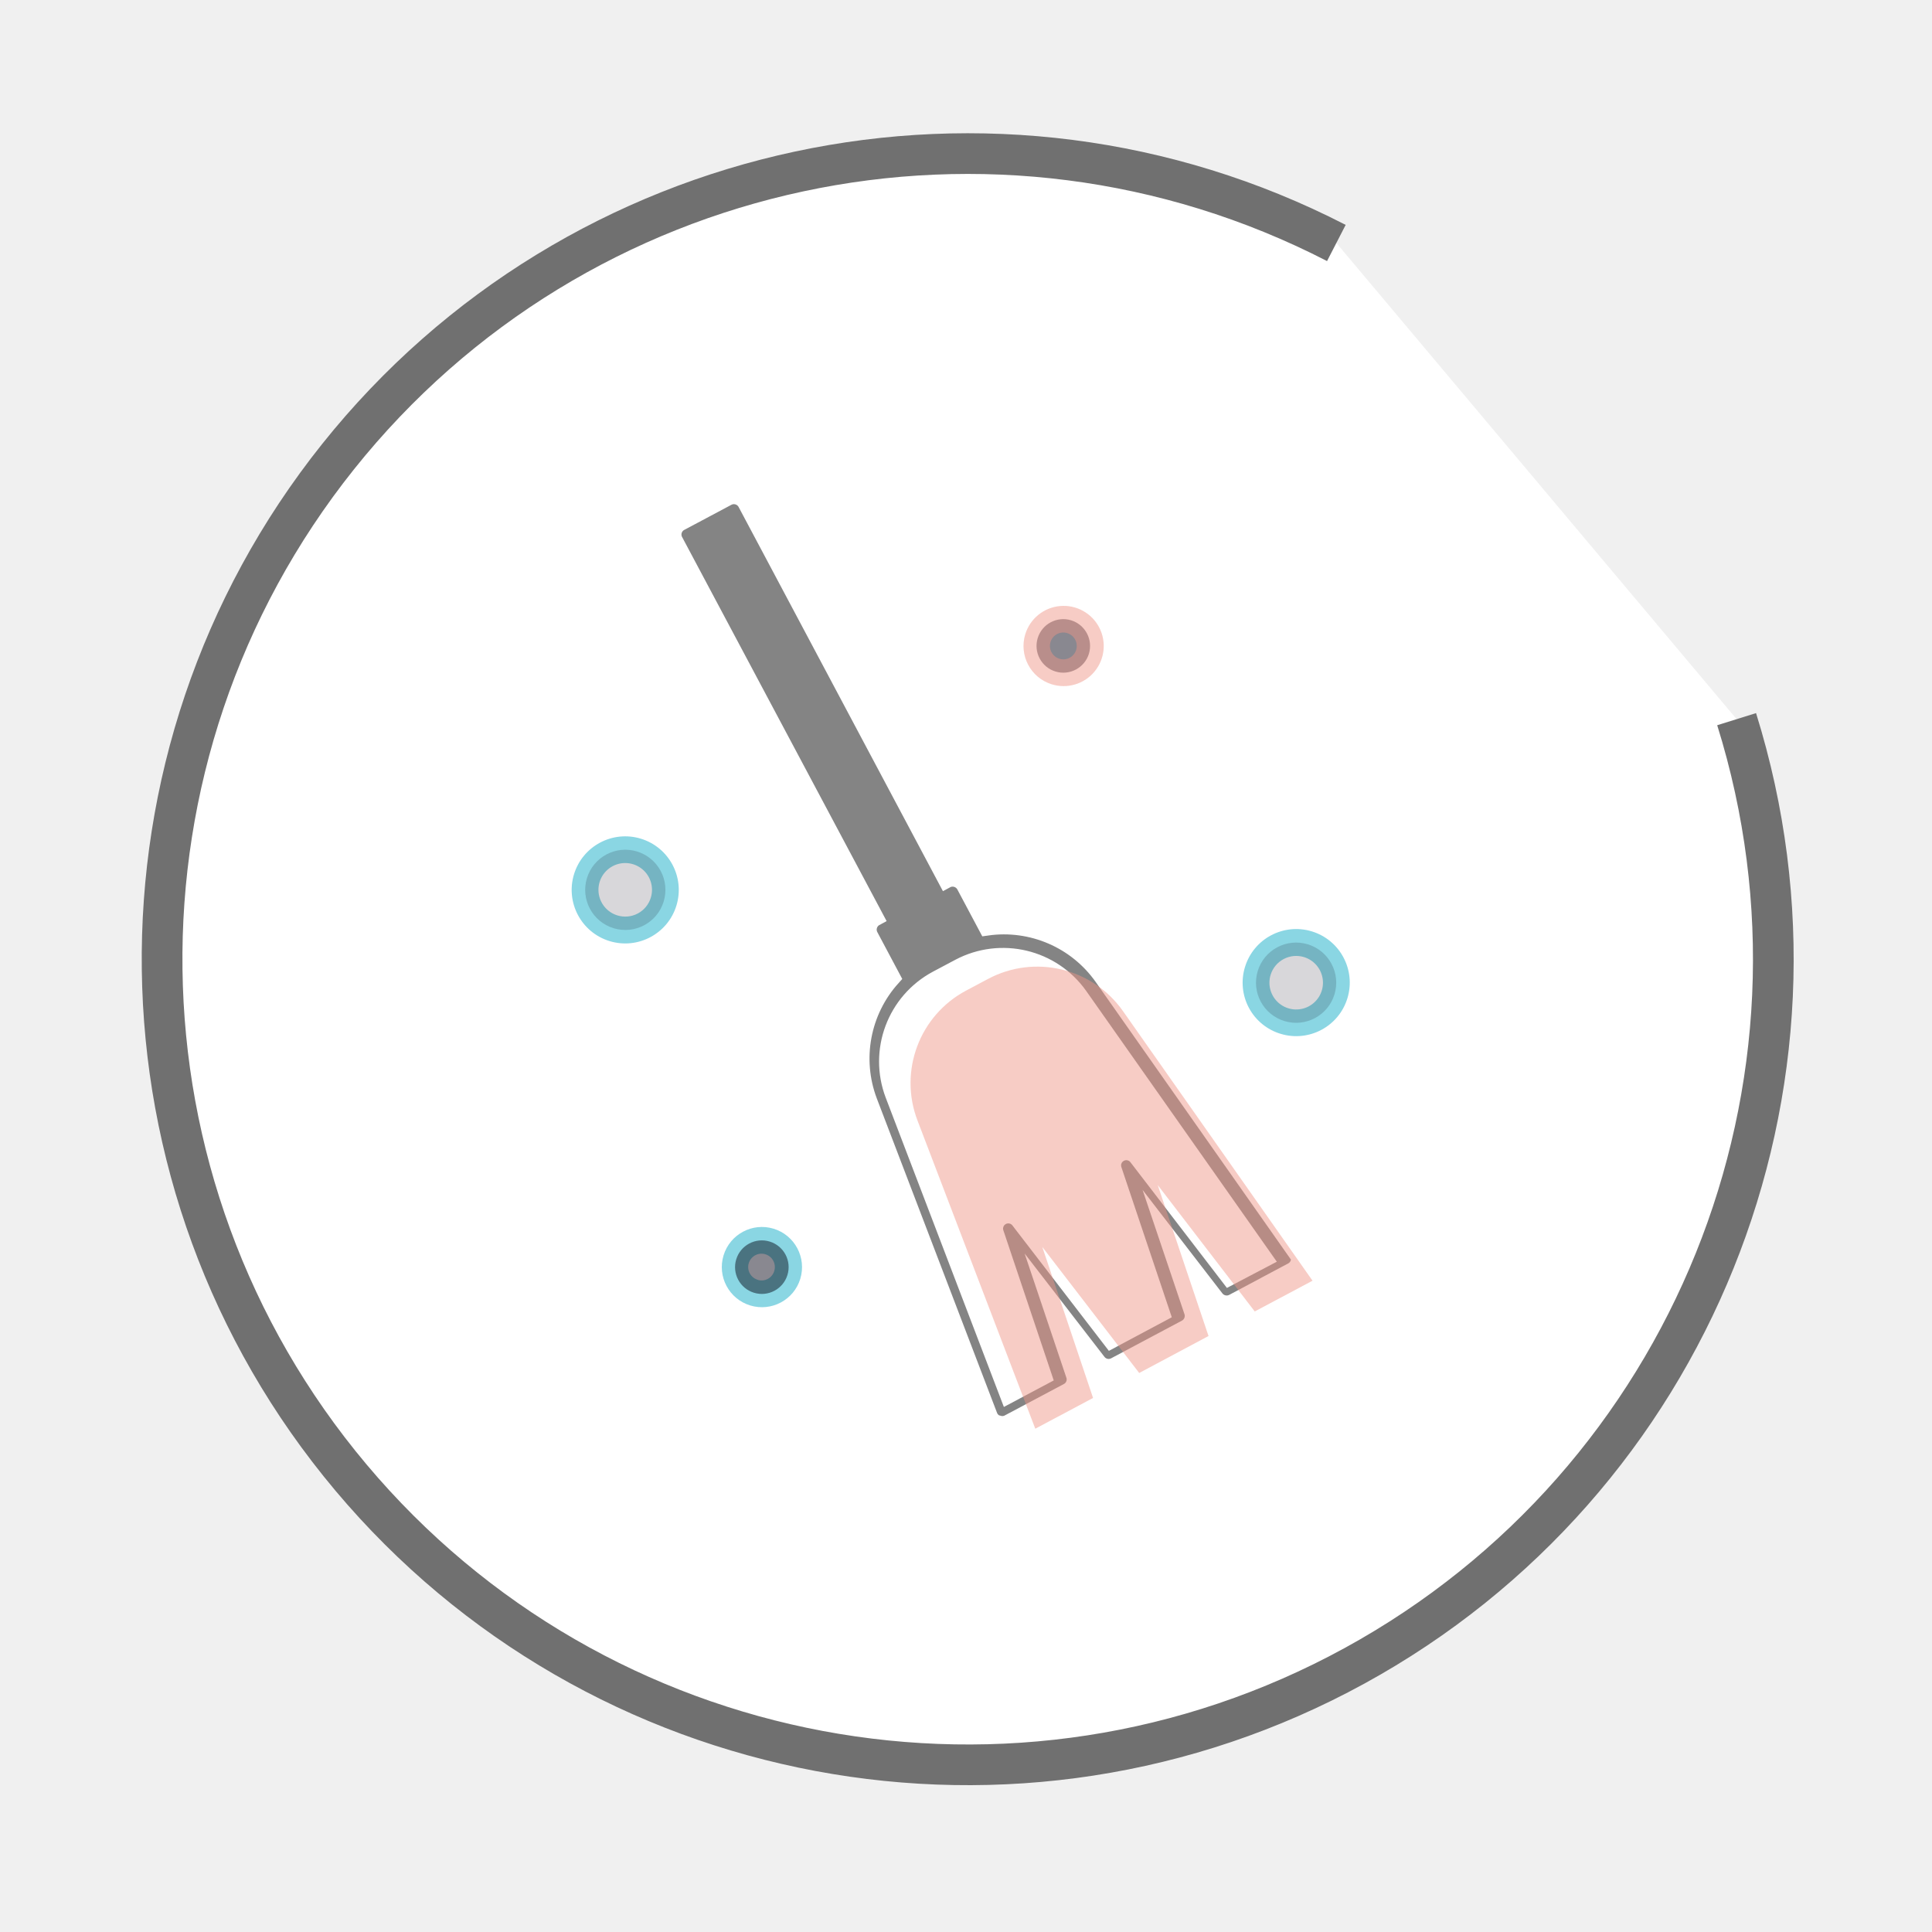
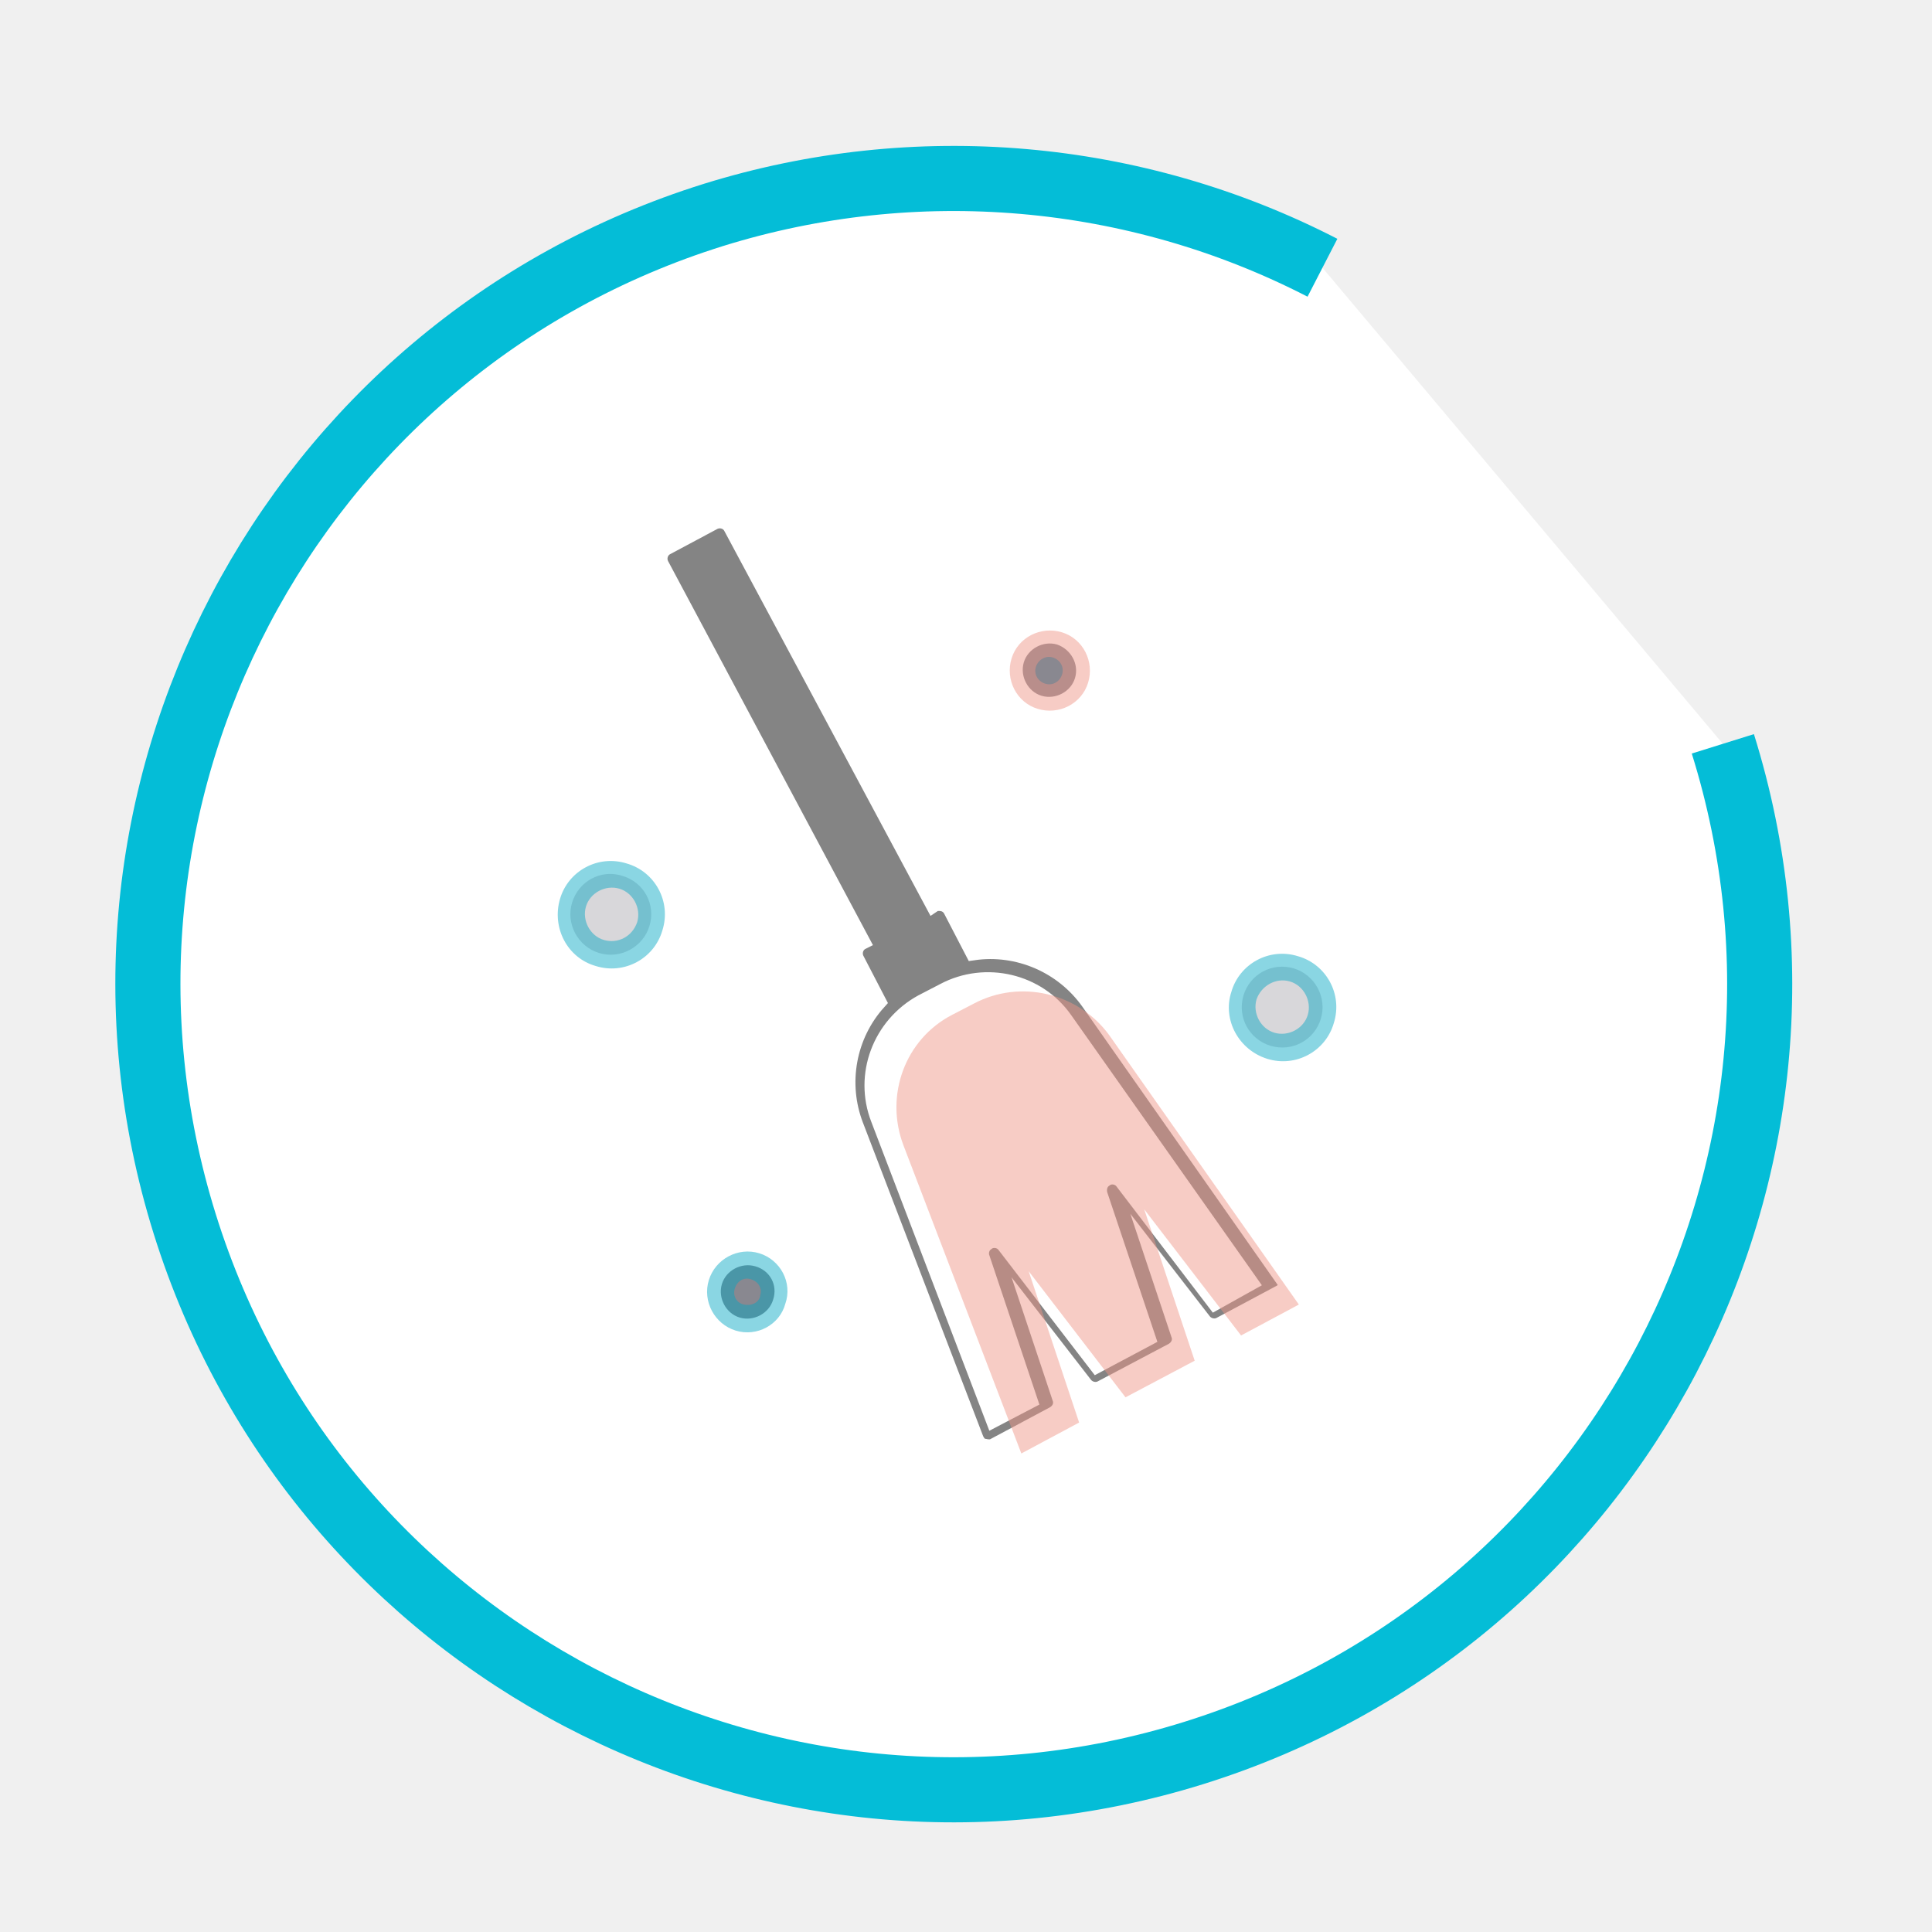
- <svg xmlns="http://www.w3.org/2000/svg" viewBox="0 0 237.43 237.43">
-   <defs>
-     <style>.cls-1{isolation:isolate;}.cls-2{fill:#fff;stroke:#707070;stroke-width:5px;}.cls-2,.cls-5{stroke-miterlimit:10;}.cls-3{fill:#d8d7da;}.cls-4{fill:#898890;}.cls-5{fill:#848484;stroke:#fff;stroke-width:2px;}.cls-6{fill:#ef9486;opacity:0.48;}.cls-7{fill:#00a5c3;opacity:0.46;mix-blend-mode:multiply;}</style>
-   </defs>
-   <g class="cls-1">
-     <g id="Calque_1" data-name="Calque 1">
-       <path class="cls-2" d="M213.42,88.38a99,99,0,1,1-49.19-58.52" />
-       <path class="cls-3" d="M120.08,115.76,117,110l-8.7,4.63,3.09,5.81,3-1.6,2.73-1.45Z" />
-       <path class="cls-4" d="M84.29,66,90.09,63l25.44,47.78-5.8,3.09Z" />
-       <path class="cls-4" d="M133.82,80.34a3.29,3.29,0,1,1-2.19-4.11A3.3,3.3,0,0,1,133.82,80.34Z" />
-       <path class="cls-3" d="M164,122.2a4.93,4.93,0,1,1-3.28-6.15A4.93,4.93,0,0,1,164,122.2Z" />
-       <path class="cls-3" d="M81.56,110.8a4.93,4.93,0,1,1-3.28-6.16A4.93,4.93,0,0,1,81.56,110.8Z" />
-       <path class="cls-4" d="M96.77,156.69a3.29,3.29,0,1,1-2.18-4.11A3.28,3.28,0,0,1,96.77,156.69Z" />
-       <path class="cls-5" d="M159.31,154,135.47,120.1a14.8,14.8,0,0,0-14.2-6.12l-2.74-5.15a1.65,1.65,0,0,0-1-.8,1.63,1.63,0,0,0-1.24.13L91.65,61.83a1.66,1.66,0,0,0-2.23-.68l-5.8,3.09a1.64,1.64,0,0,0-.68,2.22l24.67,46.33a1.65,1.65,0,0,0-.68,2.22l2.74,5.15a14.84,14.84,0,0,0-2.85,15.19L121.6,174a1.64,1.64,0,0,0,1,.95l.1,0a1.6,1.6,0,0,0,1.25-.12l7.26-3.86a1.63,1.63,0,0,0,.78-2l-3.23-9.61,6.18,8a1.64,1.64,0,0,0,2.08.45l8.7-4.63a1.66,1.66,0,0,0,.79-2l-3.24-9.61,6.17,8a1.67,1.67,0,0,0,2.08.45l7.26-3.87a1.64,1.64,0,0,0,.57-2.4Zm-8.25,3-11.33-14.76a1.64,1.64,0,0,0-2.86,1.53l5.92,17.63-6.24,3.33L125.22,150a1.64,1.64,0,0,0-2.86,1.52l5.92,17.64-4.38,2.33-14.11-36.93a11.52,11.52,0,0,1,5.34-14.27l2.73-1.45a11.53,11.53,0,0,1,14.82,3.53l22.76,32.33Z" />
-       <path class="cls-6" d="M129.23,84.09A4.93,4.93,0,1,0,126,77.94,4.93,4.93,0,0,0,129.23,84.09Zm1.92-6.29a1.65,1.65,0,1,1-2.05,1.1A1.65,1.65,0,0,1,131.15,77.8Z" />
-       <path class="cls-7" d="M157.38,127.05a6.58,6.58,0,1,0-4.38-8.21A6.56,6.56,0,0,0,157.38,127.05Zm2.87-9.43a3.29,3.29,0,1,1-4.1,2.18A3.29,3.29,0,0,1,160.25,117.62Z" />
-       <path class="cls-7" d="M78.76,103.07a6.58,6.58,0,1,0,4.37,8.21A6.58,6.58,0,0,0,78.76,103.07Zm-2.88,9.43a3.29,3.29,0,1,1,4.1-2.18A3.28,3.28,0,0,1,75.88,112.5Z" />
-       <path class="cls-7" d="M95.07,151a4.93,4.93,0,1,0,3.28,6.16A4.94,4.94,0,0,0,95.07,151Zm-1.92,6.29a1.64,1.64,0,1,1,2-1.09A1.63,1.63,0,0,1,93.15,157.3Z" />
-       <path class="cls-6" d="M121.43,120.3l-2.67,1.42a12.87,12.87,0,0,0-6,16l14.47,37.86,7.1-3.78-6.24-18.56L140,168.73l8.52-4.54-6.24-18.55,11.92,15.53,7.1-3.78L138,124.25A12.88,12.88,0,0,0,121.43,120.3Z" />
+ <svg xmlns="http://www.w3.org/2000/svg" version="1.1" id="Calque_1" x="0px" y="0px" viewBox="0 0 237.4 237.4" style="enable-background:new 0 0 237.4 237.4;" xml:space="preserve">
+   <style type="text/css">
+ 	.st0{fill:#FFFFFF;stroke:#04BDD7;stroke-width:8;stroke-miterlimit:10;}
+ 	.st1{fill:#D8D7DA;}
+ 	.st2{fill:#898890;}
+ 	.st3{fill:#848484;stroke:#FFFFFF;stroke-width:2;stroke-miterlimit:10;}
+ 	.st4{opacity:0.48;fill:#EF9486;enable-background:new    ;}
+ 	.st5{opacity:0.46;fill:#00A5C3;enable-background:new    ;}
+ </style>
+   <g>
+     <g id="Calque_1_1_">
+       <path class="st0" d="M211.7,91.4c16.3,52.2-12.8,107.7-65,124s-107.7-12.8-124-65s12.8-107.7,65-124c24.8-7.7,51.7-5.4,74.8,6.5" />
+       <path class="st1" d="M118.4,118.8l-3.1-5.8l-8.7,4.6l3.1,5.8l3-1.6l2.7-1.4L118.4,118.8z" />
+       <path class="st2" d="M82.6,69l5.8-3l25.4,47.8l-5.8,3.1L82.6,69z" />
+       <path class="st2" d="M132.1,83.3c-0.5,1.7-2.4,2.7-4.1,2.2c-1.7-0.5-2.7-2.4-2.2-4.1c0.5-1.7,2.4-2.7,4.1-2.2    C131.6,79.8,132.6,81.6,132.1,83.3z" />
+       <path class="st1" d="M162.3,125.2c-0.8,2.6-3.5,4.1-6.2,3.3c-2.6-0.8-4.1-3.5-3.3-6.2c0.8-2.6,3.5-4.1,6.2-3.3c0,0,0,0,0,0    C161.6,119.8,163.1,122.6,162.3,125.2z" />
+       <path class="st1" d="M79.8,113.8c-0.8,2.6-3.6,4.1-6.2,3.3c-2.6-0.8-4.1-3.6-3.3-6.2c0.8-2.6,3.5-4.1,6.1-3.3    C79.2,108.4,80.6,111.2,79.8,113.8C79.8,113.8,79.8,113.8,79.8,113.8z" />
+       <path class="st2" d="M95,159.7c-0.5,1.7-2.4,2.7-4.1,2.2s-2.7-2.4-2.2-4.1c0.5-1.7,2.4-2.7,4.1-2.2c0,0,0,0,0,0    C94.6,156.1,95.6,157.9,95,159.7C95,159.7,95,159.7,95,159.7z" />
+       <path class="st3" d="M157.6,157l-23.8-33.9c-3.2-4.5-8.7-6.9-14.2-6.1l-2.7-5.2c-0.2-0.4-0.6-0.7-1-0.8c-0.4-0.1-0.9-0.1-1.2,0.1    L89.9,64.8c-0.4-0.8-1.4-1.1-2.2-0.7l-5.8,3.1c-0.8,0.4-1.1,1.4-0.7,2.2c0,0,0,0,0,0l24.7,46.3c-0.8,0.4-1.1,1.4-0.7,2.2l2.7,5.2    c-3.7,4.1-4.8,10-2.8,15.2l14.8,38.6c0.2,0.4,0.5,0.8,1,0.9h0.1c0.4,0.1,0.9,0.1,1.2-0.1l7.3-3.9c0.7-0.4,1.1-1.2,0.8-2l-3.2-9.6    l6.2,8c0.5,0.6,1.4,0.8,2.1,0.4l8.7-4.6c0.7-0.4,1.1-1.2,0.8-2l-3.2-9.6l6.2,8c0.5,0.6,1.4,0.8,2.1,0.4l7.3-3.9    c0.8-0.4,1.1-1.4,0.7-2.2c0-0.1-0.1-0.1-0.1-0.2L157.6,157z M149.3,160L138,145.2c-0.5-0.7-1.6-0.9-2.3-0.3    c-0.6,0.4-0.8,1.2-0.6,1.9l5.9,17.6l-6.2,3.3L123.5,153c-0.5-0.7-1.6-0.9-2.3-0.3c-0.6,0.4-0.8,1.2-0.6,1.8l5.9,17.6l-4.4,2.3    l-14.1-36.9c-2.1-5.4,0.2-11.5,5.3-14.3l2.7-1.4c5.1-2.7,11.5-1.2,14.8,3.5l22.8,32.3L149.3,160z" />
+       <path class="st4" d="M127.5,87.1c2.6,0.8,5.4-0.6,6.2-3.2c0.8-2.6-0.6-5.4-3.2-6.2c-2.6-0.8-5.4,0.6-6.2,3.2c0,0,0,0,0,0    C123.5,83.5,124.9,86.3,127.5,87.1z M129.4,80.8c0.9,0.3,1.4,1.2,1.1,2.1c-0.3,0.9-1.2,1.4-2.1,1.1c-0.9-0.3-1.4-1.2-1.1-2.1    c0,0,0,0,0,0C127.6,81,128.6,80.5,129.4,80.8z" />
+       <path class="st5" d="M155.7,130.1c3.5,1.1,7.2-0.9,8.2-4.4c1.1-3.5-0.9-7.2-4.4-8.2c-3.5-1.1-7.2,0.9-8.2,4.4c0,0,0,0,0,0    C150.2,125.3,152.2,129,155.7,130.1C155.6,130,155.6,130.1,155.7,130.1z M158.5,120.6c1.7,0.5,2.7,2.4,2.2,4.1    c-0.5,1.7-2.4,2.7-4.1,2.2c-1.7-0.5-2.7-2.4-2.2-4.1c0,0,0,0,0,0C155,121.1,156.8,120.1,158.5,120.6z" />
+       <path class="st5" d="M77,106.1c-3.5-1.1-7.2,0.9-8.2,4.4s0.9,7.2,4.4,8.2c3.5,1.1,7.2-0.9,8.2-4.4c0,0,0,0,0,0    C82.5,110.8,80.5,107.1,77,106.1z M74.2,115.5c-1.7-0.5-2.7-2.4-2.2-4.1s2.4-2.7,4.1-2.2s2.7,2.4,2.2,4.1c0,0,0,0,0,0    C77.7,115.1,75.9,116,74.2,115.5C74.2,115.5,74.2,115.5,74.2,115.5z" />
+       <path class="st5" d="M93.3,154c-2.6-0.8-5.4,0.7-6.2,3.3c-0.8,2.6,0.7,5.4,3.3,6.2c2.6,0.8,5.4-0.7,6.1-3.3    C97.4,157.6,95.9,154.8,93.3,154z M91.4,160.3c-0.9-0.2-1.4-1.1-1.1-2s1.1-1.4,2-1.1s1.4,1.1,1.1,2c0,0,0,0,0,0.1    C93.2,160.1,92.3,160.5,91.4,160.3L91.4,160.3z" />
+       <path class="st4" d="M119.7,123.3l-2.7,1.4c-5.8,3-8.3,9.9-6,16l14.5,37.9l7.1-3.8l-6.2-18.6l11.9,15.5l8.5-4.5l-6.2-18.6    l11.9,15.5l7.1-3.8l-23.3-33.1C132.5,122,125.4,120.3,119.7,123.3z" />
    </g>
  </g>
</svg>
